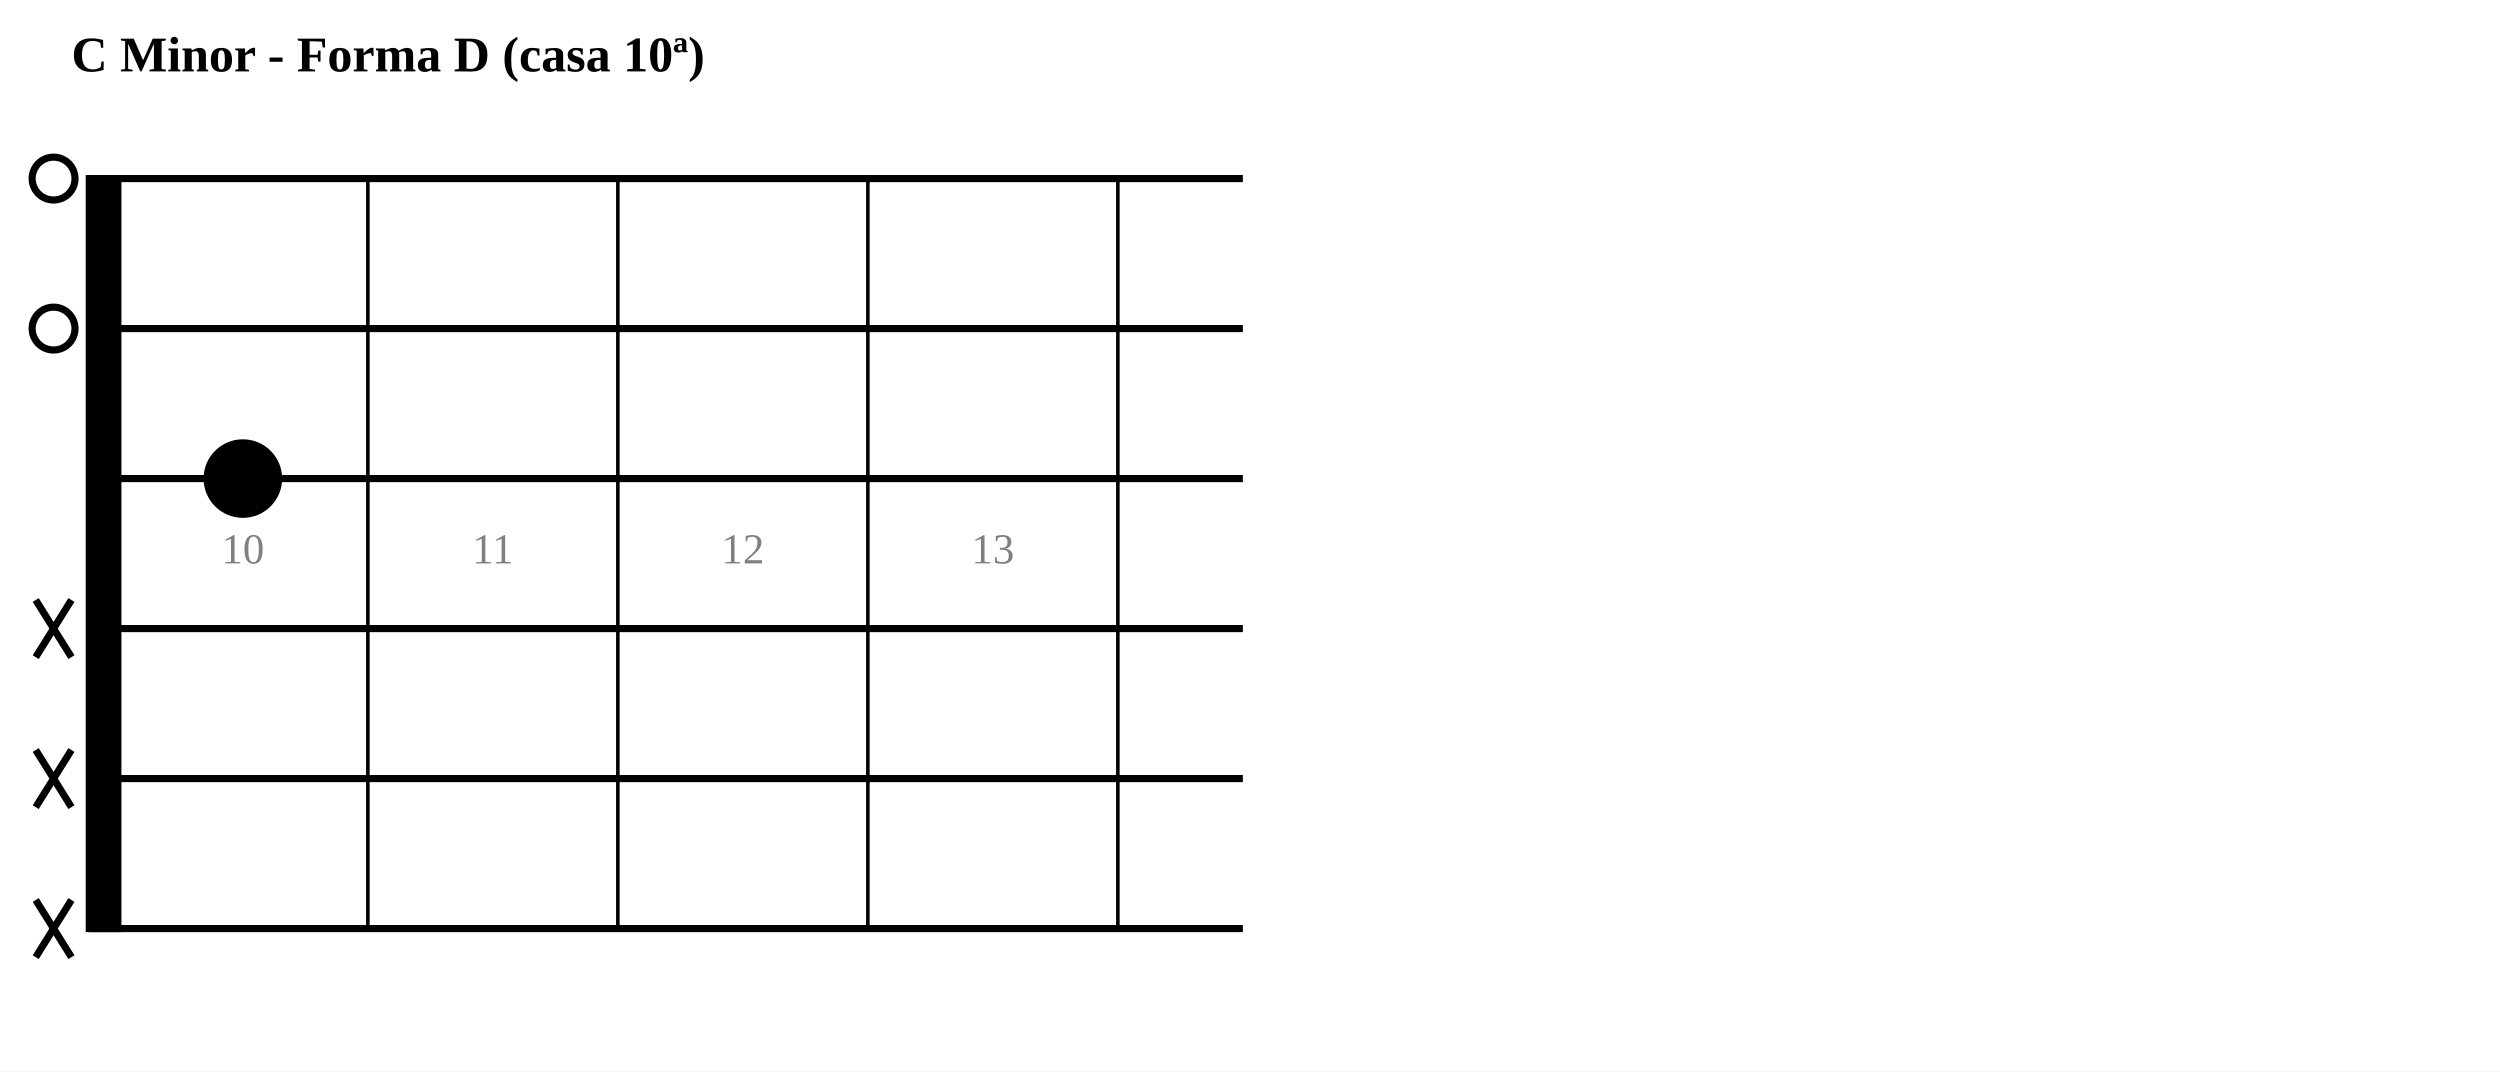
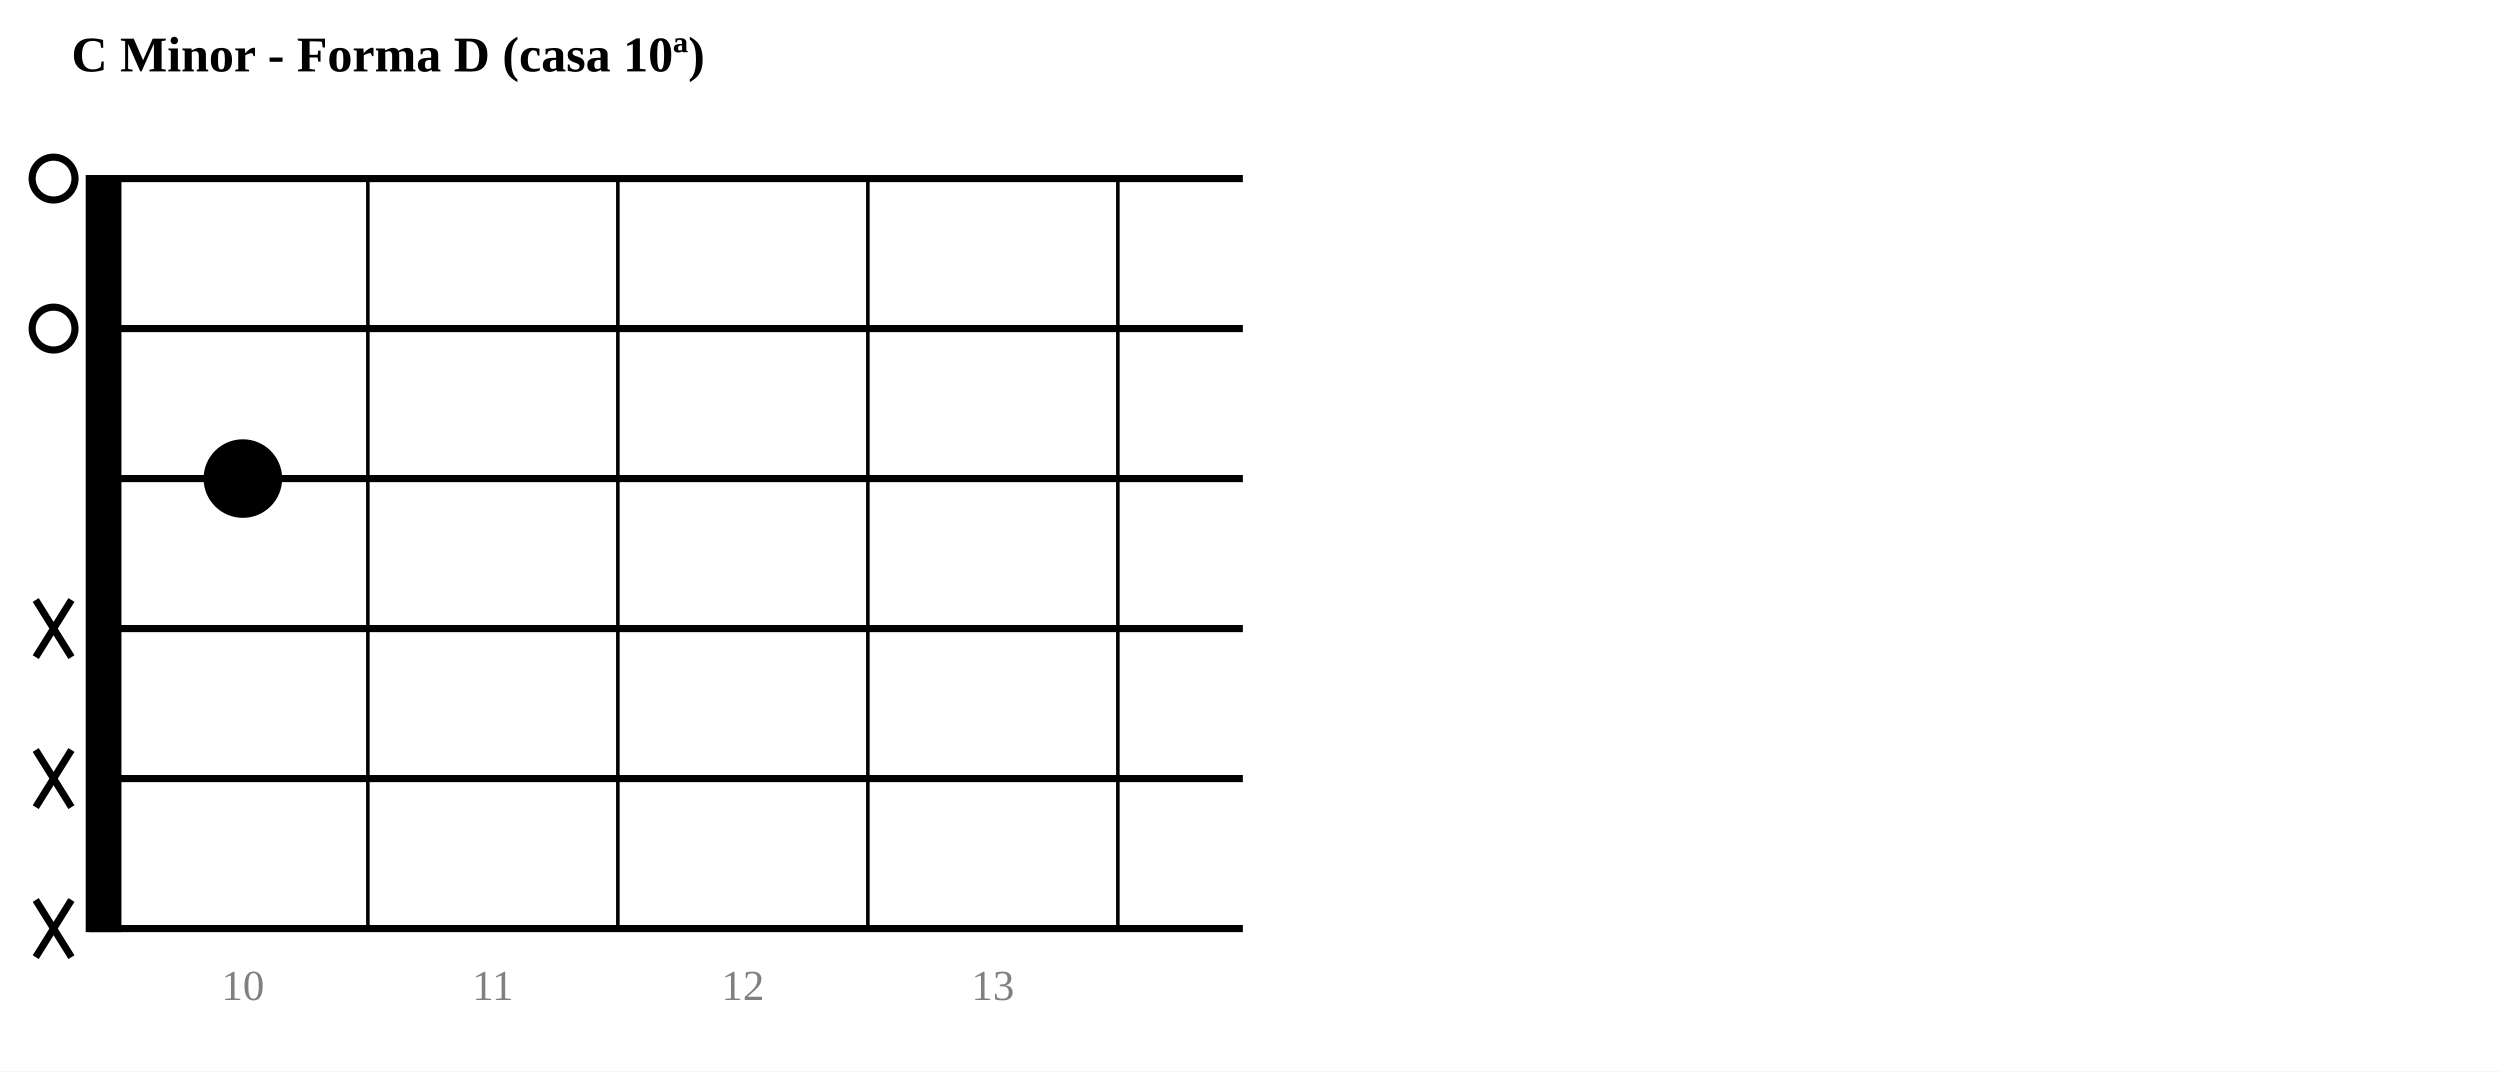
<svg xmlns="http://www.w3.org/2000/svg" width="700" height="300">
  <rect width="700" height="300" fill="white" />
  <text x="20" y="20" text-anchor="start" font-size="14" font-weight="bold">C Minor - Forma D (casa 10ª)</text>
  <rect x="25" y="50" width="8" height="210.0" fill="black" stroke="black" stroke-width="2" />
  <line x1="25" y1="50.0" x2="348.0" y2="50.0" stroke="black" stroke-width="2" />
  <line x1="25" y1="92.0" x2="348.0" y2="92.0" stroke="black" stroke-width="2" />
  <line x1="25" y1="134.0" x2="348.0" y2="134.0" stroke="black" stroke-width="2" />
  <line x1="25" y1="176.0" x2="348.0" y2="176.0" stroke="black" stroke-width="2" />
  <line x1="25" y1="218.0" x2="348.0" y2="218.0" stroke="black" stroke-width="2" />
  <line x1="25" y1="260.0" x2="348.0" y2="260.0" stroke="black" stroke-width="2" />
  <line x1="103" y1="50" x2="103" y2="260.0" stroke="black" stroke-width="1" />
  <line x1="173" y1="50" x2="173" y2="260.0" stroke="black" stroke-width="1" />
  <line x1="243" y1="50" x2="243" y2="260.0" stroke="black" stroke-width="1" />
  <line x1="313" y1="50" x2="313" y2="260.0" stroke="black" stroke-width="1" />
-   <text x="68.0" y="155.0" text-anchor="middle" font-size="12" fill="gray" dominant-baseline="middle">10</text>
-   <text x="138.0" y="155.0" text-anchor="middle" font-size="12" fill="gray" dominant-baseline="middle">11</text>
-   <text x="208.0" y="155.0" text-anchor="middle" font-size="12" fill="gray" dominant-baseline="middle">12</text>
-   <text x="278.0" y="155.0" text-anchor="middle" font-size="12" fill="gray" dominant-baseline="middle">13</text>
+   <text x="68.0" y="280.0" text-anchor="middle" font-size="12" fill="gray">10</text>
+   <text x="138.0" y="280.0" text-anchor="middle" font-size="12" fill="gray">11</text>
+   <text x="208.0" y="280.0" text-anchor="middle" font-size="12" fill="gray">12</text>
+   <text x="278.0" y="280.0" text-anchor="middle" font-size="12" fill="gray">13</text>
  <circle cx="15" cy="50.0" r="6" fill="none" stroke="black" stroke-width="2" />
  <circle cx="15" cy="92.0" r="6" fill="none" stroke="black" stroke-width="2" />
  <circle cx="68.0" cy="134.0" r="10" fill="black" stroke="black" stroke-width="2" />
  <line x1="10" y1="168.0" x2="20" y2="184.0" stroke="black" stroke-width="2" />
  <line x1="20" y1="168.0" x2="10" y2="184.0" stroke="black" stroke-width="2" />
  <line x1="10" y1="210.0" x2="20" y2="226.0" stroke="black" stroke-width="2" />
  <line x1="20" y1="210.0" x2="10" y2="226.0" stroke="black" stroke-width="2" />
  <line x1="10" y1="252.0" x2="20" y2="268.0" stroke="black" stroke-width="2" />
  <line x1="20" y1="252.0" x2="10" y2="268.0" stroke="black" stroke-width="2" />
</svg>
